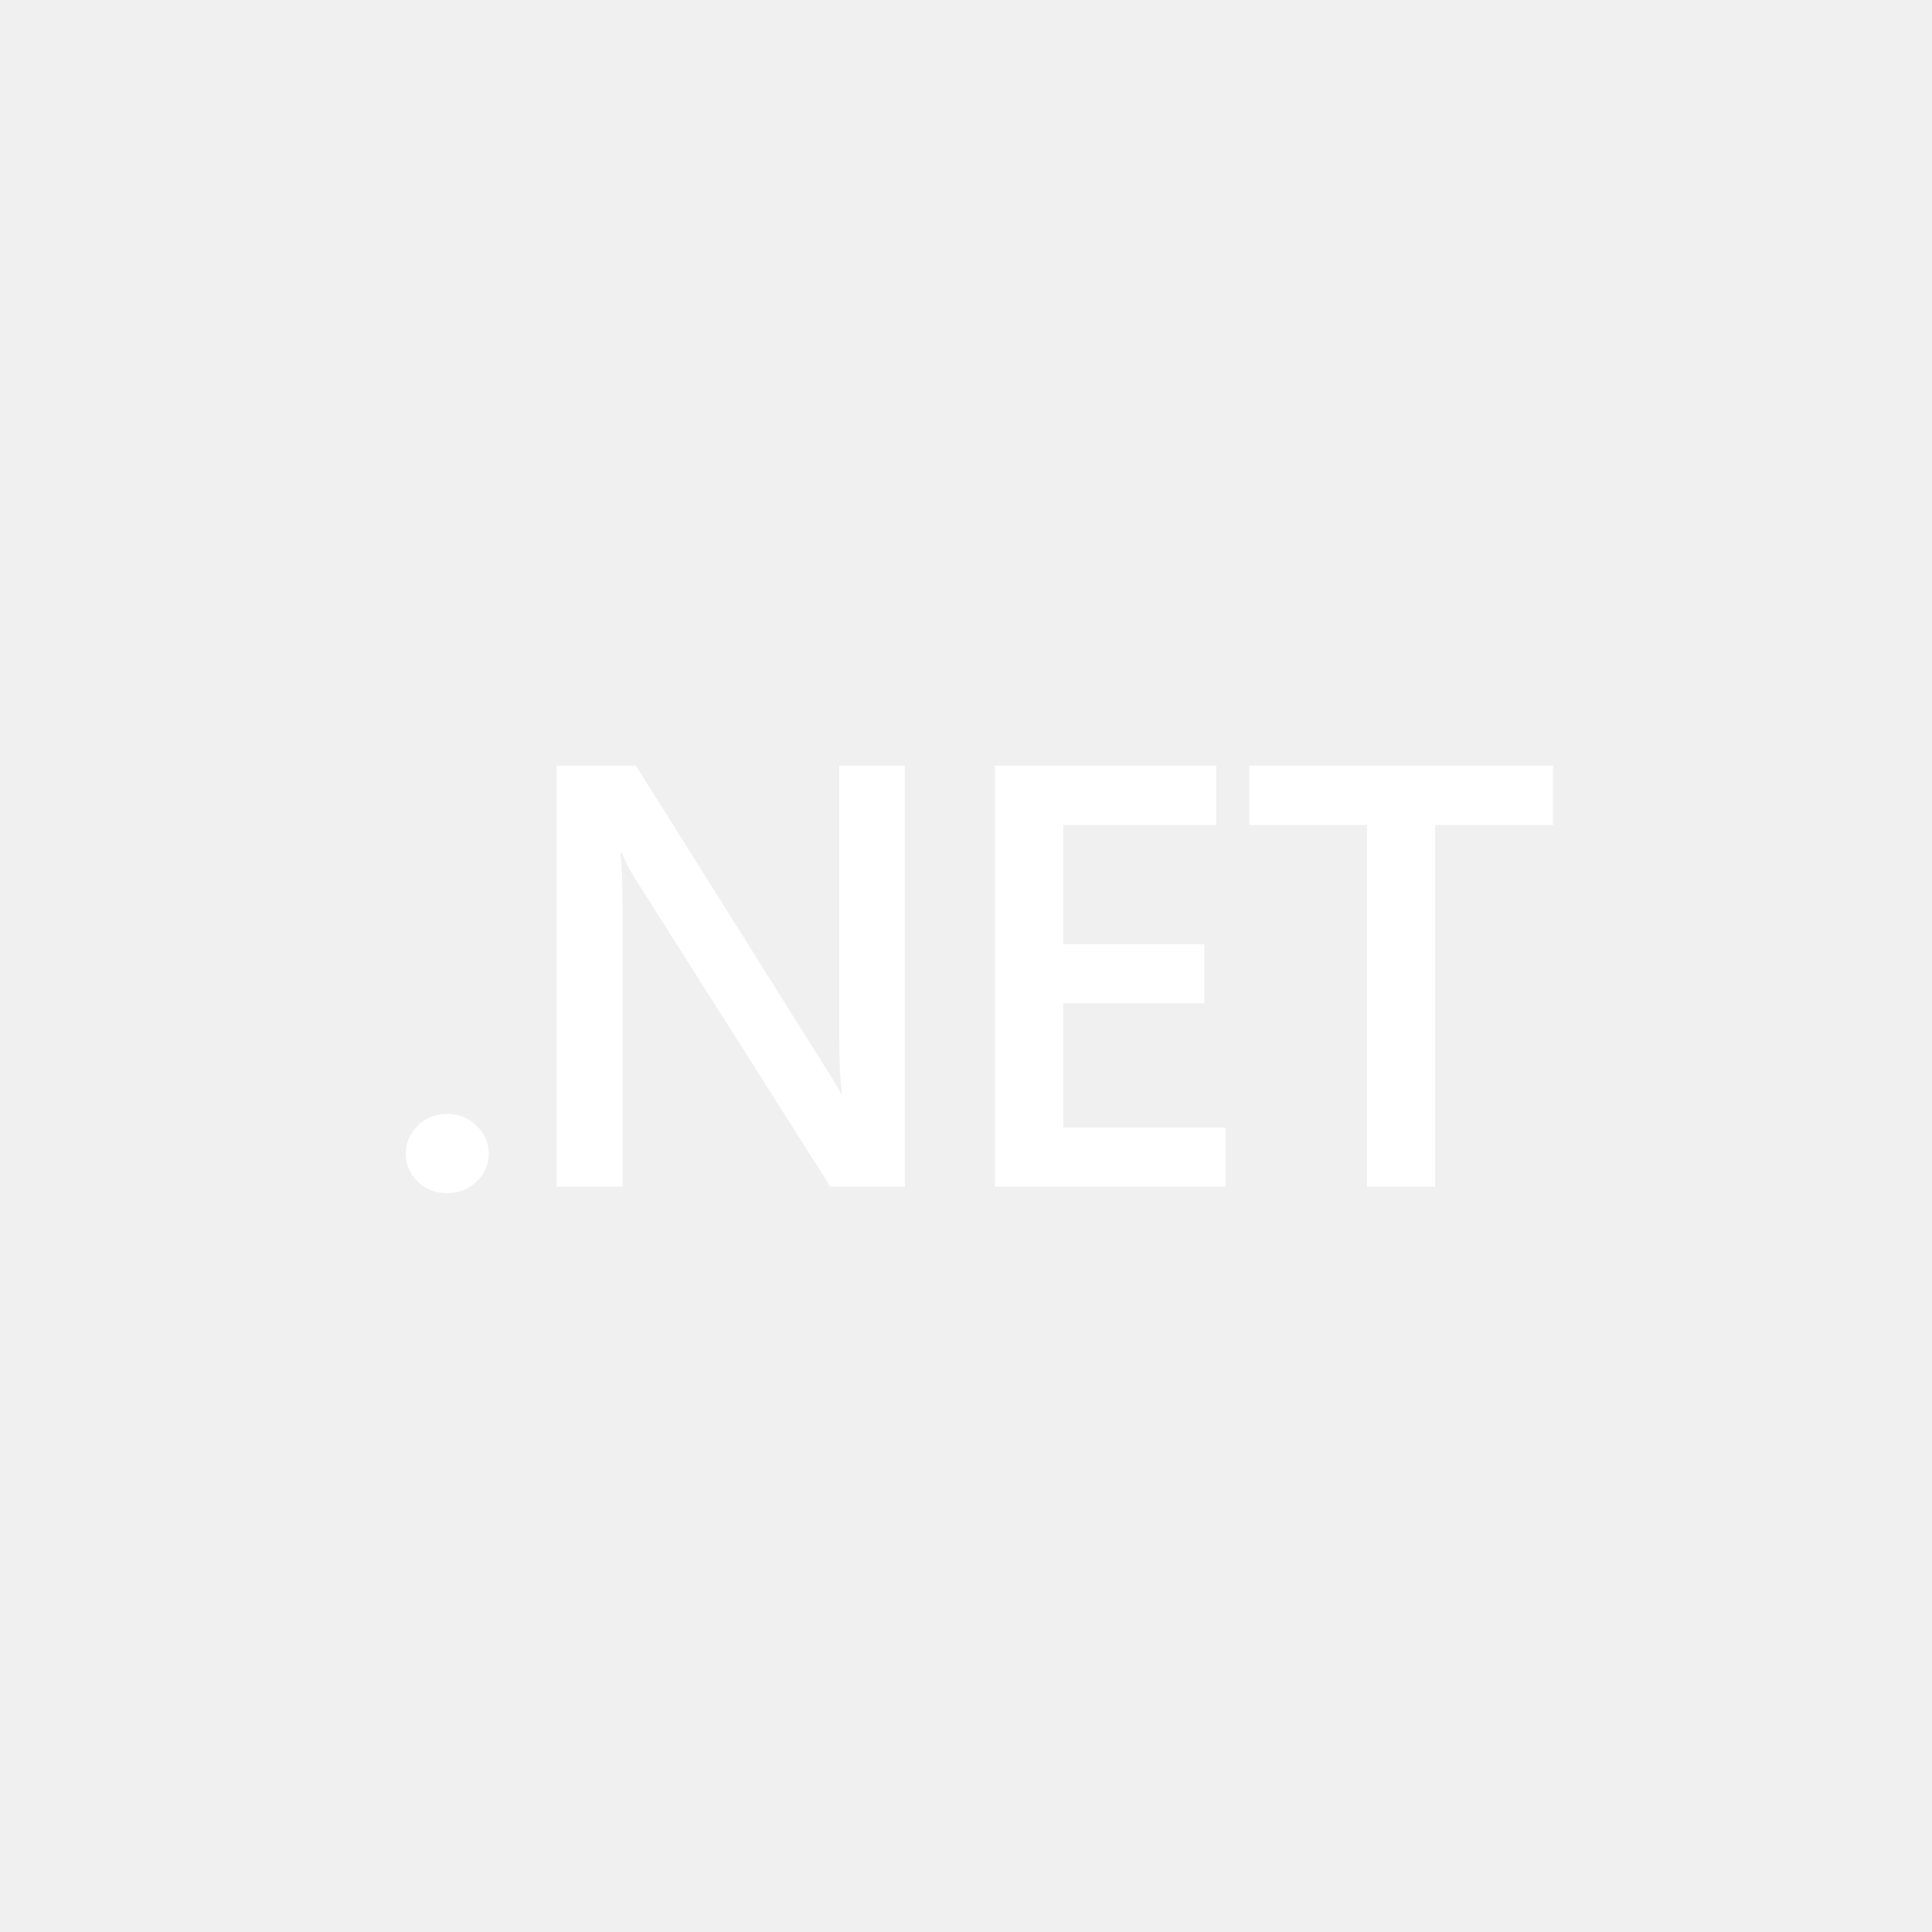
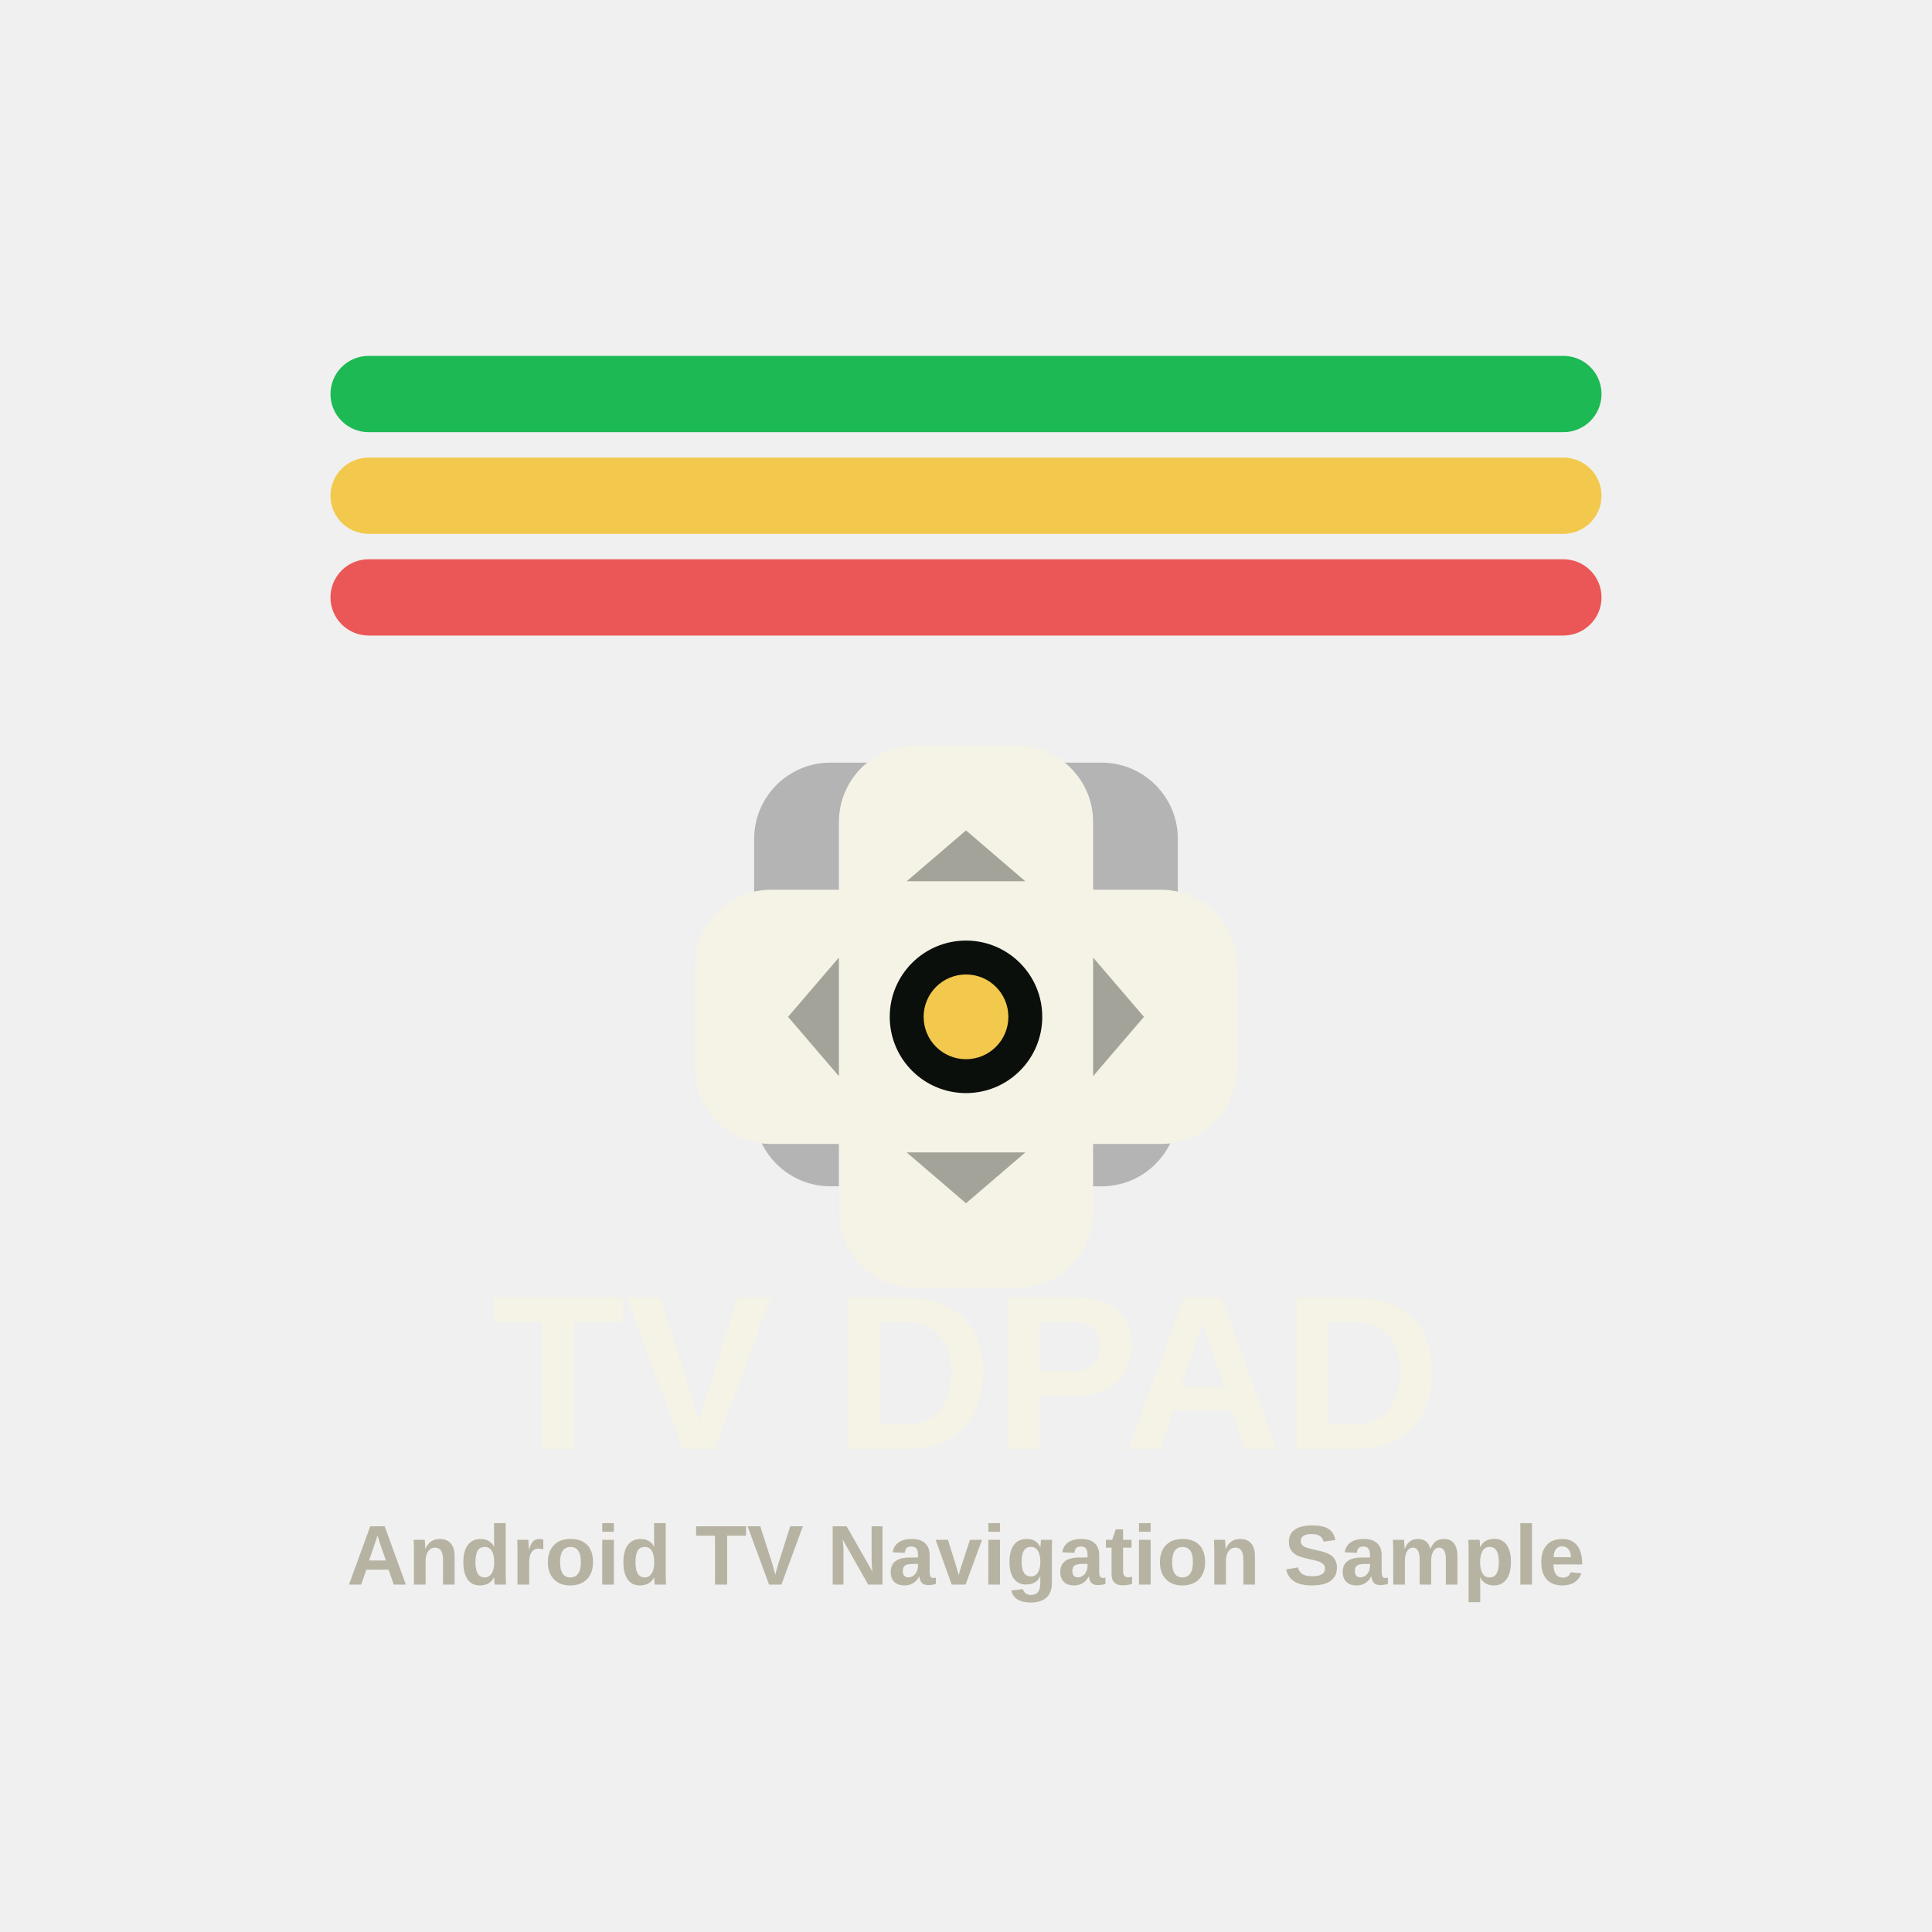
- <svg xmlns="http://www.w3.org/2000/svg" width="456" height="456" viewBox="0 0 456 456" version="1.1" xml:space="preserve" style="fill-rule:evenodd;clip-rule:evenodd;stroke-linejoin:round;stroke-miterlimit:2;">
-   <path d="m 105.5,281.609 c -2.703,0 -5.001,-0.9 -6.893,-2.702 -1.892,-1.848 -2.838,-4.042 -2.838,-6.582 0,-2.587 0.946,-4.804 2.838,-6.652 1.892,-1.848 4.19,-2.772 6.893,-2.772 2.748,0 5.068,0.924 6.96,2.772 1.937,1.848 2.906,4.064 2.906,6.652 0,2.54 -0.968,4.734 -2.906,6.582 -1.892,1.802 -4.212,2.702 -6.96,2.702 z" style="fill:#ffffff;fill-rule:nonzero;stroke-width:0.838" />
-   <path d="M 213.561,280.084 H 195.99 L 149.7,207.054 c -1.171,-1.848 -2.14,-3.765 -2.906,-5.751 h -0.406 c 0.361,2.125 0.541,6.675 0.541,13.65 v 65.132 h -15.543 v -99.36 h 18.719 l 44.737,71.298 c 1.892,2.957 3.109,4.989 3.649,6.098 h 0.27 c -0.45,-2.632 -0.676,-7.09 -0.676,-13.373 v -64.023 h 15.476 z" style="fill:#ffffff;fill-rule:nonzero;stroke-width:0.838" />
-   <path d="m 289.251,280.084 h -54.401 v -99.36 h 52.238 v 13.997 h -36.154 v 28.131 h 33.316 v 13.927 h -33.316 v 29.378 h 38.316 z" style="fill:#ffffff;fill-rule:nonzero;stroke-width:0.838" />
-   <path d="M 366.565,194.721 H 338.722 v 85.363 h -16.084 v -85.363 h -27.775 v -13.997 h 71.701 z" style="fill:#ffffff;fill-rule:nonzero;stroke-width:0.838" />
+ <svg xmlns="http://www.w3.org/2000/svg" width="456" height="456" viewBox="0 0 456 456">
+   <defs>
+     <style>
+       .fg { fill: #F4F3E6; }
+       .shadow { fill: #000000; opacity: 0.25; }
+       .green { fill: #1DB954; }
+       .gold { fill: #F2C94C; }
+       .red { fill: #EB5757; }
+     </style>
+   </defs>
+   <rect x="78" y="84" width="300" height="18" rx="9" class="green" />
+   <rect x="78" y="108" width="300" height="18" rx="9" class="gold" />
+   <rect x="78" y="132" width="300" height="18" rx="9" class="red" />
+   <g transform="translate(0,10)">
+     <rect x="178" y="170" width="100" height="100" rx="18" class="shadow" />
+     <rect x="198" y="166" width="60" height="128" rx="18" class="fg" />
+     <rect x="164" y="200" width="128" height="60" rx="18" class="fg" />
+     <circle cx="228" cy="230" r="18" fill="#0B0F0B" />
+     <circle cx="228" cy="230" r="10" class="gold" />
+     <path d="M228 186 l-14 12 h28 z" fill="#0B0F0B" opacity="0.35" />
+     <path d="M228 274 l14 -12 h-28 z" fill="#0B0F0B" opacity="0.35" />
+     <path d="M186 230 l12 -14 v28 z" fill="#0B0F0B" opacity="0.35" />
+     <path d="M270 230 l-12 14 v-28 z" fill="#0B0F0B" opacity="0.35" />
+   </g>
+   <text x="228" y="342" text-anchor="middle" font-family="Arial, Helvetica, sans-serif" font-size="52" font-weight="700" class="fg">TV DPAD</text>
+   <text x="228" y="374" text-anchor="middle" font-family="Arial, Helvetica, sans-serif" font-size="20" font-weight="600" fill="#B7B3A2">Android TV Navigation Sample</text>
</svg>
